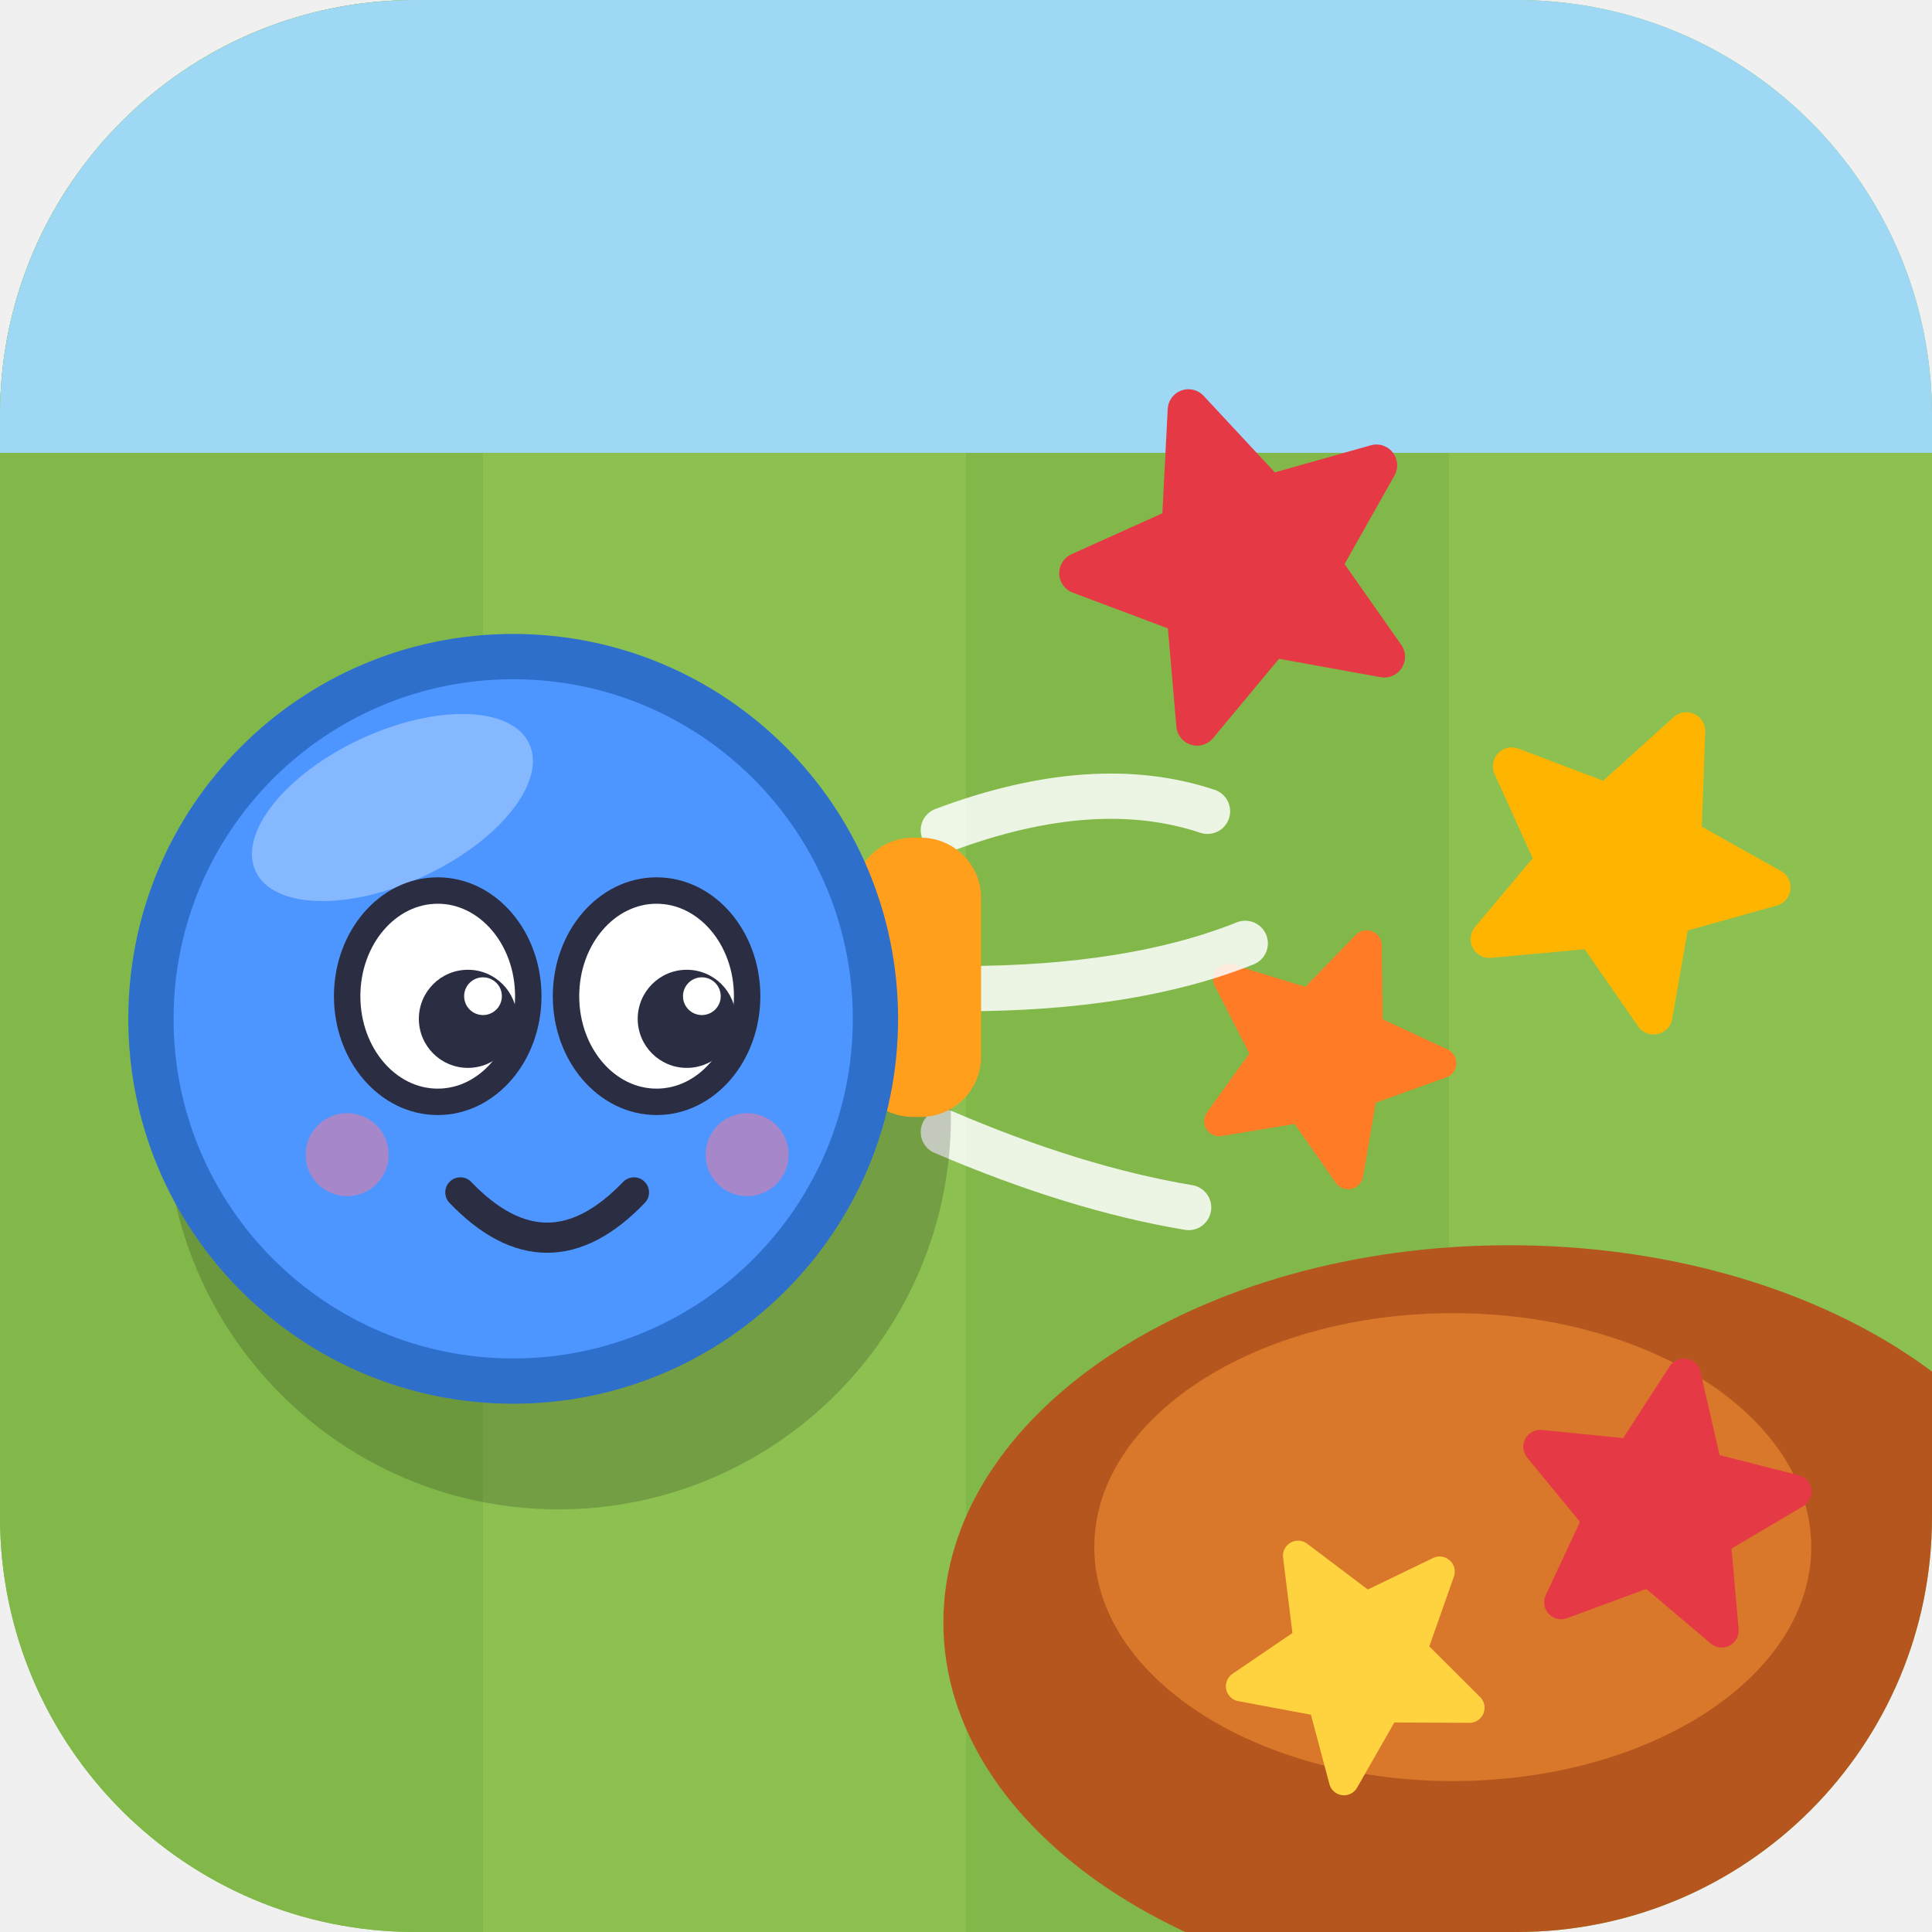
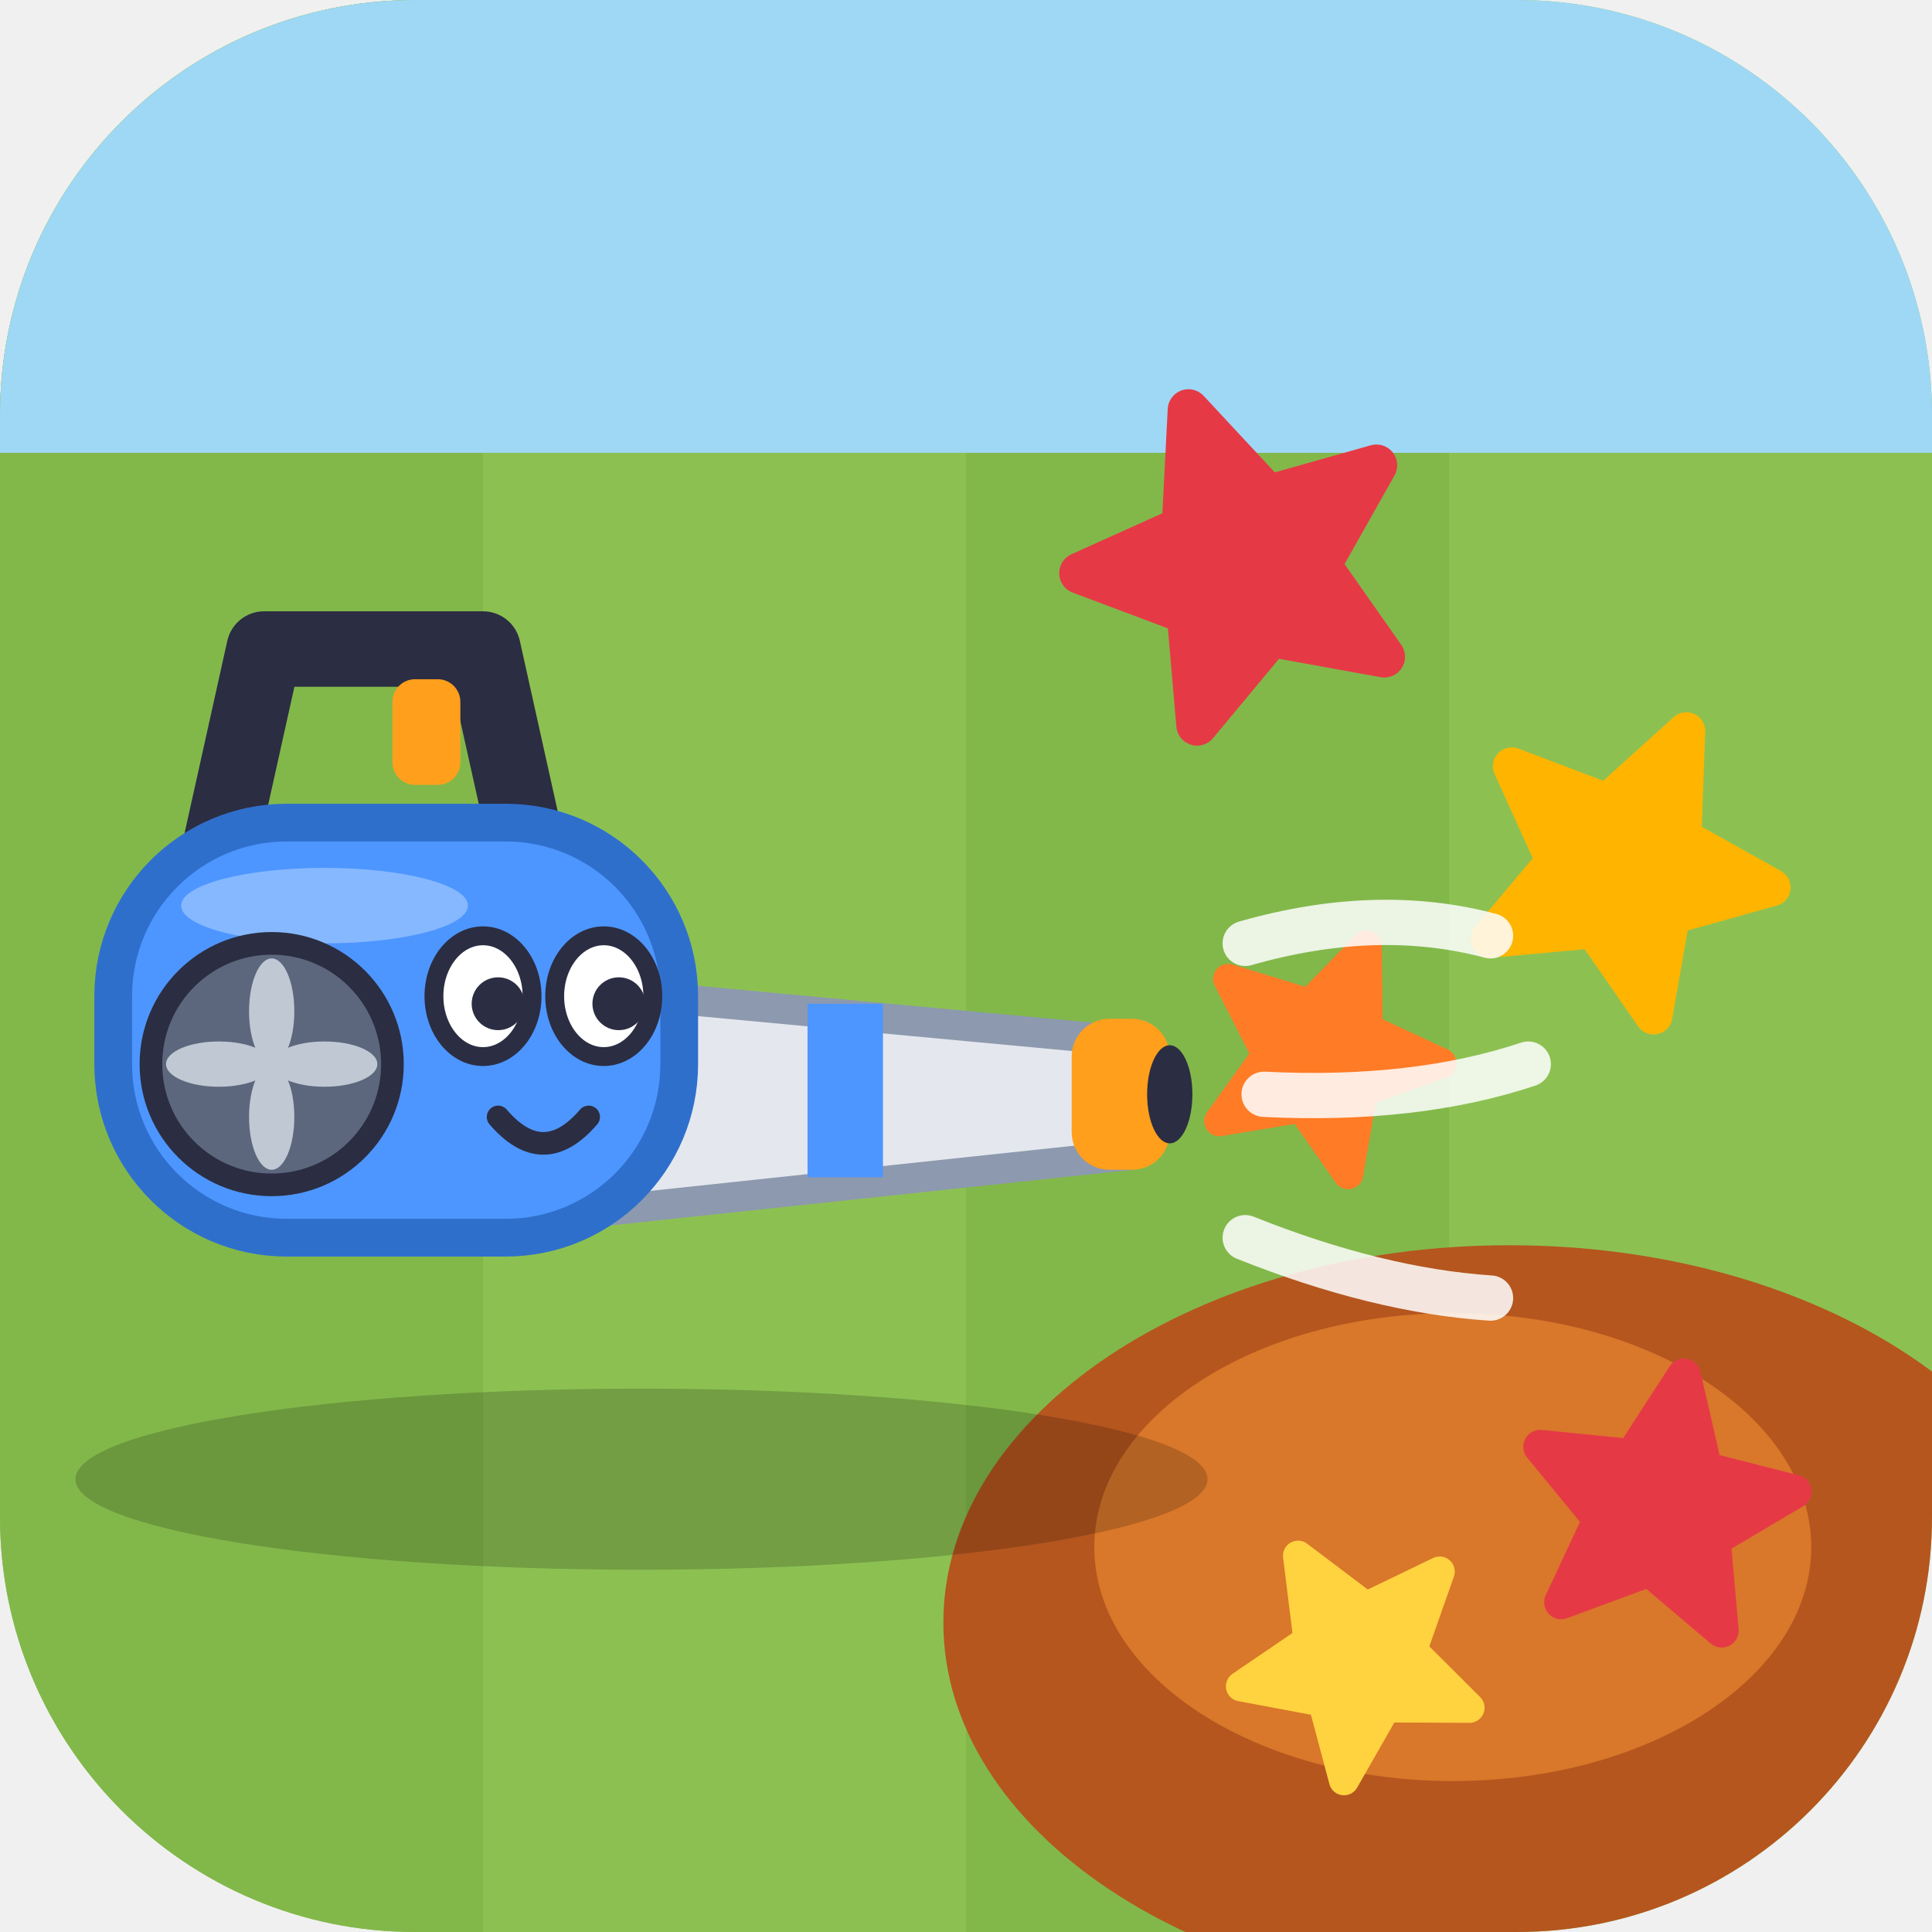
<svg xmlns="http://www.w3.org/2000/svg" viewBox="0 0 512 512">
  <defs>
    <clipPath id="tile">
      <rect width="512" height="512" rx="110" />
    </clipPath>
    <g id="maple">
      <path d="M0 -40 L11 -14 L38 -12 L17 6 L24 32 L0 18 L-24 32 L-17 6 L-38 -12 L-11 -14 Z" stroke-width="10" stroke-linejoin="round" />
    </g>
  </defs>
  <g clip-path="url(#tile)">
    <rect width="512" height="512" fill="#8cc152" />
    <rect x="0" y="0" width="128" height="512" fill="#82b84a" />
    <rect x="256" y="0" width="128" height="512" fill="#82b84a" />
    <rect x="0" y="0" width="512" height="120" fill="#9fd8f5" />
    <ellipse cx="400" cy="430" rx="150" ry="100" fill="#b5561f" />
    <ellipse cx="385" cy="410" rx="95" ry="62" fill="#d9772a" />
  </g>
  <use href="#maple" transform="translate(330 150) rotate(-20) scale(1.1)" fill="#e63946" stroke="#e63946" />
  <use href="#maple" transform="translate(430 230) rotate(25)" fill="#ffb400" stroke="#ffb400" />
  <use href="#maple" transform="translate(350 280) rotate(-50) scale(0.8)" fill="#ff7b25" stroke="#ff7b25" />
  <use href="#maple" transform="translate(440 400) rotate(10) scale(0.9)" fill="#e63946" stroke="#e63946" />
  <use href="#maple" transform="translate(360 440) rotate(-30) scale(0.8)" fill="#ffd23f" stroke="#ffd23f" />
  <g fill="none" stroke="#fff" stroke-width="12" stroke-linecap="round" opacity="0.85">
-     <path d="M250 220 Q290 205 320 215" />
-     <path d="M255 262 Q300 262 330 250" />
-     <path d="M250 300 Q285 315 315 320" />
+     <path d="M330 250 Q365 240 395 248" />
+     <path d="M335 290 Q375 292 405 282" />
+     <path d="M330 328 Q365 342 395 344" />
  </g>
-   <circle cx="148" cy="296" r="104" fill="rgba(0,0,0,0.18)" />
-   <rect x="170" y="232" width="80" height="54" rx="20" fill="#8d99ae" />
-   <rect x="226" y="222" width="34" height="74" rx="16" fill="#ff9f1c" />
-   <circle cx="136" cy="270" r="96" fill="#4d96ff" stroke="#2f6fcc" stroke-width="12" />
-   <ellipse cx="104" cy="214" rx="40" ry="20" fill="#86b8ff" transform="rotate(-25 104 214)" />
-   <ellipse cx="116" cy="264" rx="24" ry="28" fill="#fff" stroke="#2b2d42" stroke-width="7" />
-   <ellipse cx="174" cy="264" rx="24" ry="28" fill="#fff" stroke="#2b2d42" stroke-width="7" />
-   <circle cx="124" cy="270" r="13" fill="#2b2d42" />
-   <circle cx="182" cy="270" r="13" fill="#2b2d42" />
-   <circle cx="128" cy="264" r="5" fill="#fff" />
-   <circle cx="186" cy="264" r="5" fill="#fff" />
-   <path d="M122 316 Q145 340 168 316" fill="none" stroke="#2b2d42" stroke-width="8" stroke-linecap="round" />
-   <circle cx="92" cy="306" r="11" fill="rgba(255,120,150,0.5)" />
-   <circle cx="198" cy="306" r="11" fill="rgba(255,120,150,0.5)" />
+   <ellipse cx="170" cy="392" rx="150" ry="24" fill="rgba(0,0,0,0.18)" />
+   <path d="M150 262 L300 276 L300 306 L150 322 Z" fill="#e4e8ee" stroke="#8d99ae" stroke-width="8" stroke-linejoin="round" />
+   <rect x="214" y="266" width="20" height="46" fill="#4d96ff" />
+   <rect x="284" y="270" width="26" height="40" rx="10" fill="#ff9f1c" />
+   <ellipse cx="310" cy="290" rx="6" ry="13" fill="#2b2d42" />
+   <path d="M58 226 L70 172 L128 172 L140 226" fill="none" stroke="#2b2d42" stroke-width="20" stroke-linecap="round" stroke-linejoin="round" />
+   <rect x="104" y="180" width="18" height="28" rx="6" fill="#ff9f1c" />
+   <rect x="30" y="218" width="150" height="110" rx="46" fill="#4d96ff" stroke="#2f6fcc" stroke-width="10" />
+   <ellipse cx="86" cy="240" rx="38" ry="10" fill="#86b8ff" />
+   <circle cx="72" cy="282" r="32" fill="#5c677d" stroke="#2b2d42" stroke-width="6" />
+   <g fill="#c0c8d4">
+     <ellipse cx="86" cy="282" rx="14" ry="6" />
+     <ellipse cx="58" cy="282" rx="14" ry="6" />
+     <ellipse cx="72" cy="268" rx="6" ry="14" />
+     <ellipse cx="72" cy="296" rx="6" ry="14" />
+   </g>
+   <ellipse cx="128" cy="264" rx="13" ry="16" fill="#fff" stroke="#2b2d42" stroke-width="5" />
+   <ellipse cx="160" cy="264" rx="13" ry="16" fill="#fff" stroke="#2b2d42" stroke-width="5" />
+   <circle cx="132" cy="266" r="7" fill="#2b2d42" />
+   <circle cx="164" cy="266" r="7" fill="#2b2d42" />
+   <path d="M132 296 Q144 310 156 296" fill="none" stroke="#2b2d42" stroke-width="6" stroke-linecap="round" />
</svg>
